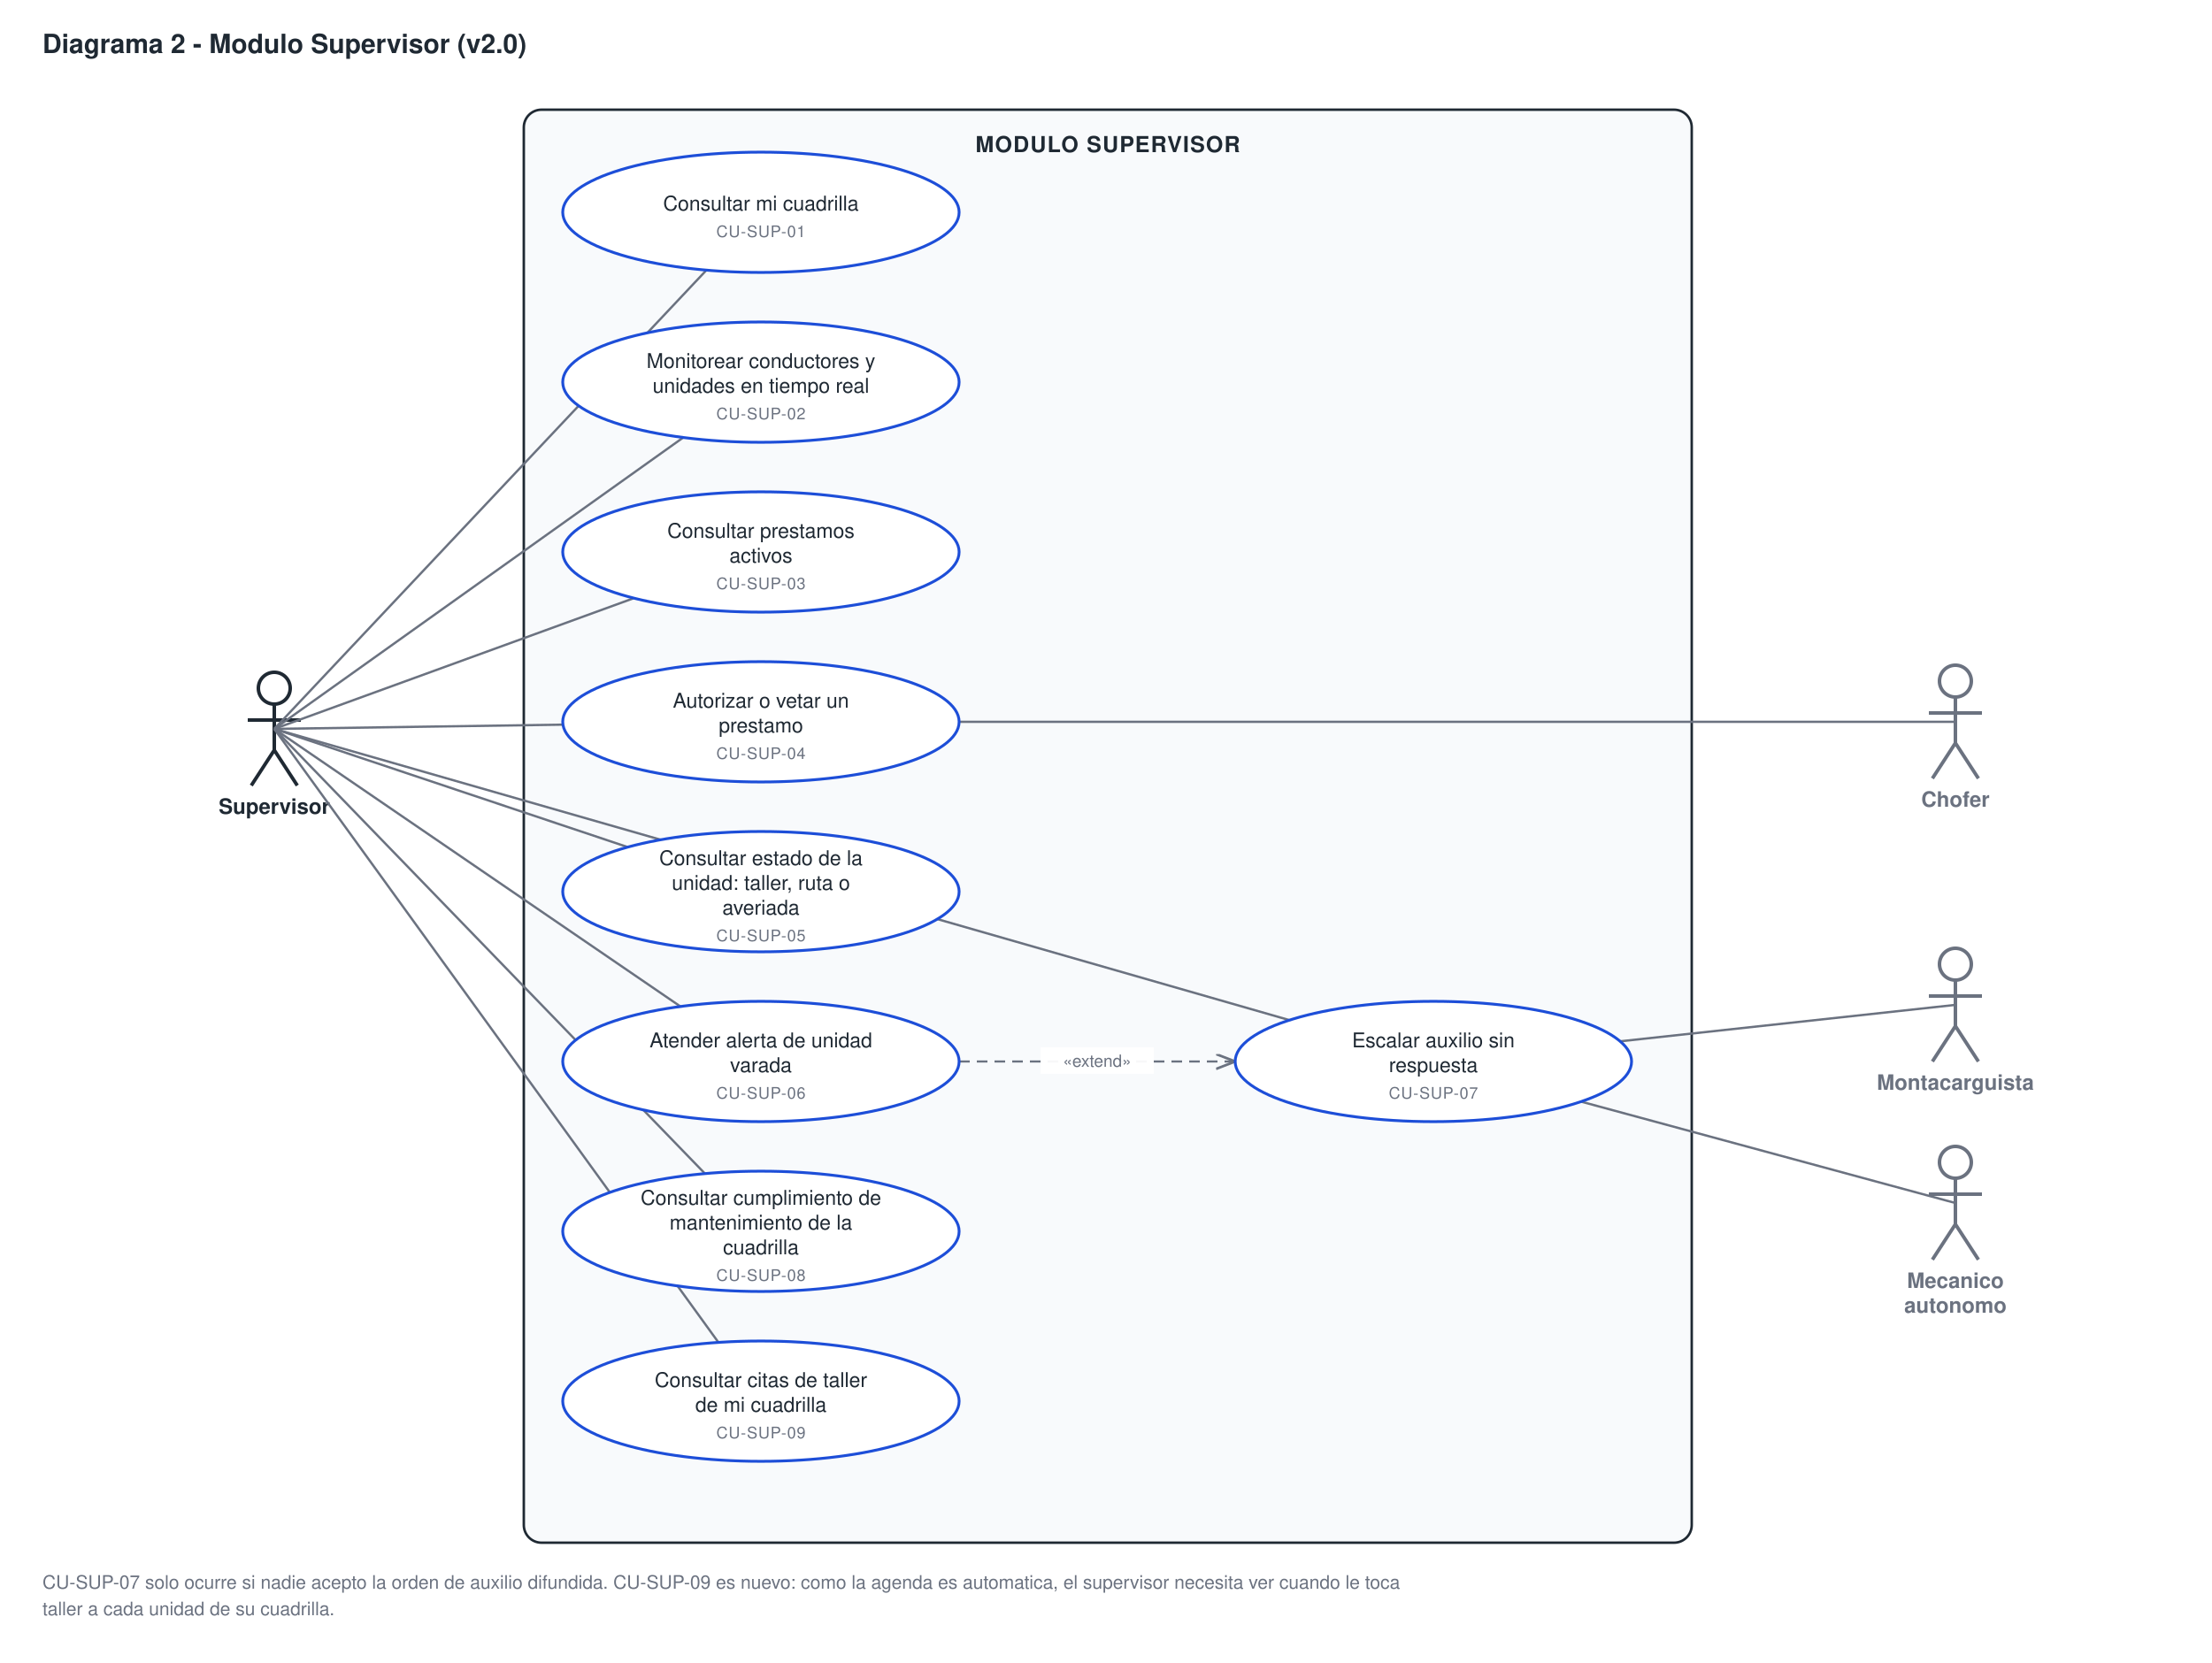
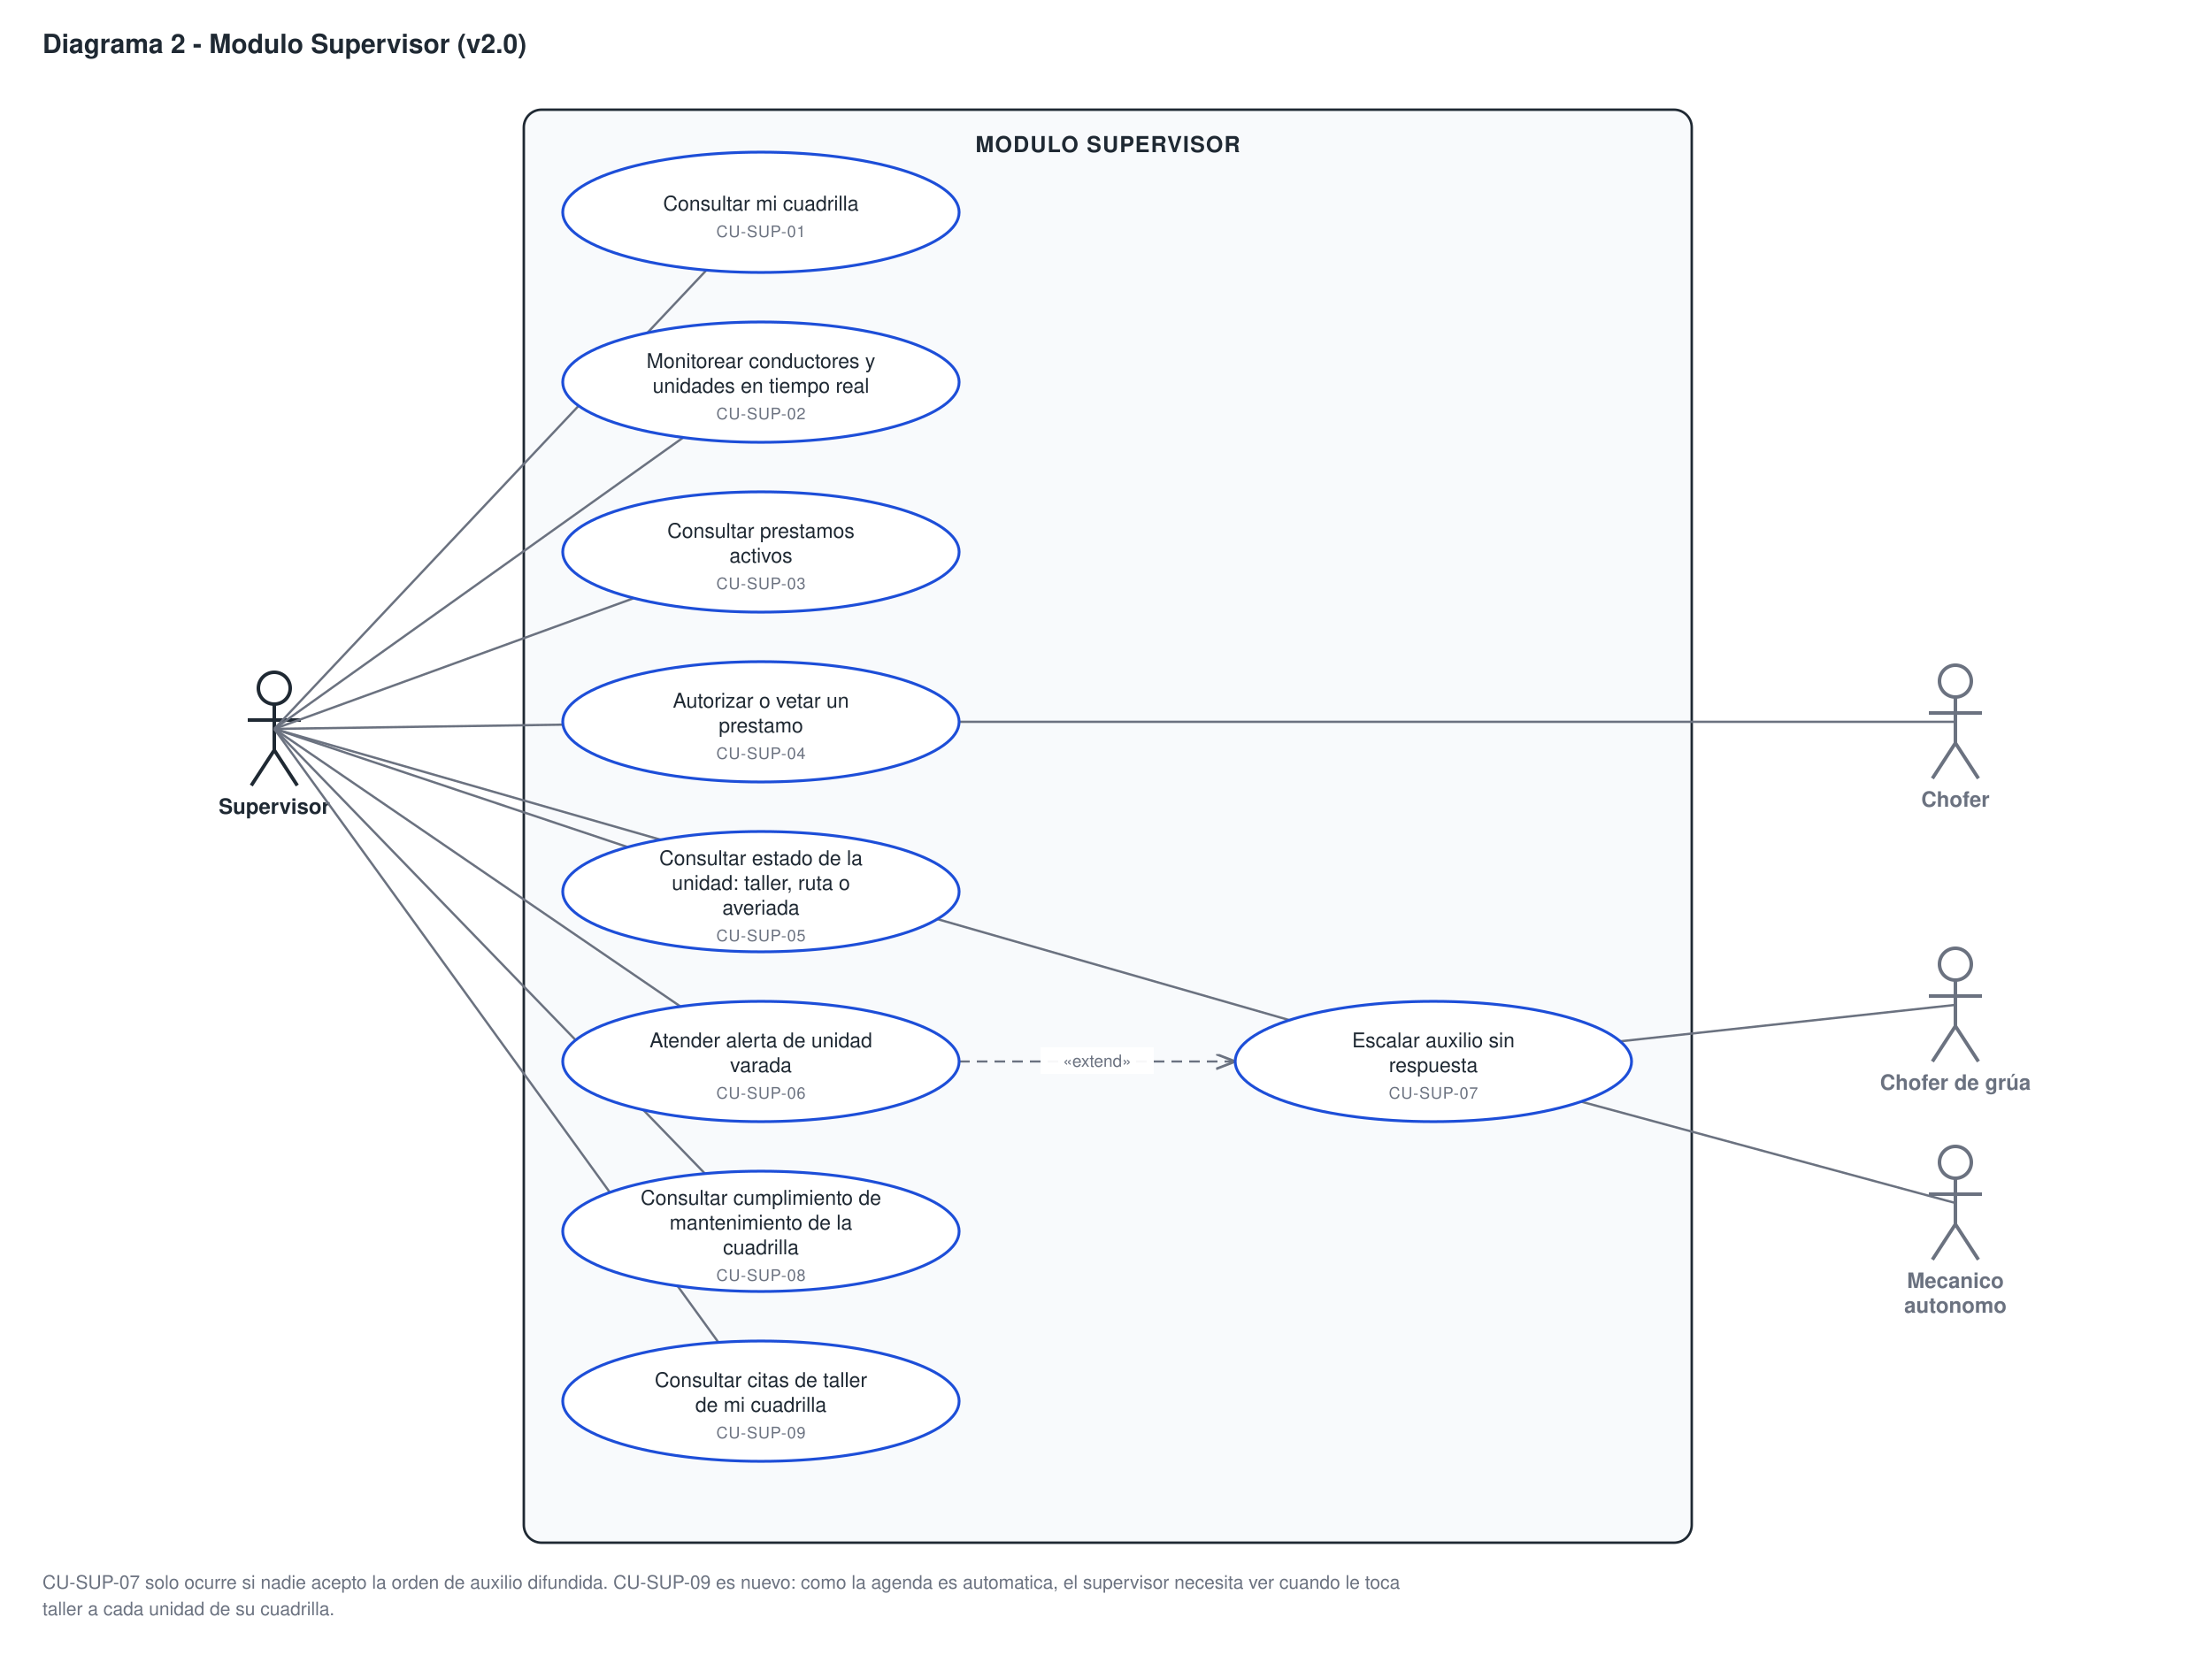
<svg xmlns="http://www.w3.org/2000/svg" width="1250" height="940" viewBox="0 0 1250 940">
  <defs>
    <marker id="oarrow" markerWidth="10" markerHeight="10" refX="9" refY="3.5" orient="auto">
      <path d="M0,0 L9,3.5 L0,7" fill="none" stroke="#6b7280" stroke-width="1.2" />
    </marker>
    <marker id="tri" markerWidth="12" markerHeight="12" refX="11" refY="5" orient="auto">
      <path d="M0,0 L11,5 L0,10 Z" fill="#ffffff" stroke="#6b7280" stroke-width="1.2" />
    </marker>
  </defs>
  <rect width="1250" height="940" fill="#ffffff" />
  <text x="24" y="30" font-family="Segoe UI, Helvetica, Arial, sans-serif" font-size="15" font-weight="700" fill="#1f2933">Diagrama 2 - Modulo Supervisor (v2.0)</text>
  <rect x="296" y="62" width="660" height="810" rx="10" fill="#f8fafc" stroke="#1f2933" stroke-width="1.4" />
  <text x="626.0" y="86" font-family="Segoe UI, Helvetica, Arial, sans-serif" font-size="12.5" font-weight="700" fill="#1f2933" text-anchor="middle" letter-spacing="0.6">MODULO SUPERVISOR</text>
  <circle cx="155" cy="389" r="9" fill="none" stroke="#1f2933" stroke-width="2" />
  <line x1="155" y1="398" x2="155" y2="424" stroke="#1f2933" stroke-width="2" />
  <line x1="140" y1="407" x2="170" y2="407" stroke="#1f2933" stroke-width="2" />
  <line x1="155" y1="424" x2="142" y2="444" stroke="#1f2933" stroke-width="2" />
  <line x1="155" y1="424" x2="168" y2="444" stroke="#1f2933" stroke-width="2" />
  <text x="155" y="460" font-family="Segoe UI, Helvetica, Arial, sans-serif" font-size="12" font-weight="600" fill="#1f2933" text-anchor="middle">Supervisor</text>
  <circle cx="1105" cy="385" r="9" fill="none" stroke="#6b7280" stroke-width="2" />
  <line x1="1105" y1="394" x2="1105" y2="420" stroke="#6b7280" stroke-width="2" />
  <line x1="1090" y1="403" x2="1120" y2="403" stroke="#6b7280" stroke-width="2" />
  <line x1="1105" y1="420" x2="1092" y2="440" stroke="#6b7280" stroke-width="2" />
  <line x1="1105" y1="420" x2="1118" y2="440" stroke="#6b7280" stroke-width="2" />
  <text x="1105" y="456" font-family="Segoe UI, Helvetica, Arial, sans-serif" font-size="12" font-weight="600" fill="#6b7280" text-anchor="middle">Chofer</text>
  <circle cx="1105" cy="545" r="9" fill="none" stroke="#6b7280" stroke-width="2" />
  <line x1="1105" y1="554" x2="1105" y2="580" stroke="#6b7280" stroke-width="2" />
  <line x1="1090" y1="563" x2="1120" y2="563" stroke="#6b7280" stroke-width="2" />
  <line x1="1105" y1="580" x2="1092" y2="600" stroke="#6b7280" stroke-width="2" />
  <line x1="1105" y1="580" x2="1118" y2="600" stroke="#6b7280" stroke-width="2" />
-   <text x="1105" y="616" font-family="Segoe UI, Helvetica, Arial, sans-serif" font-size="12" font-weight="600" fill="#6b7280" text-anchor="middle">Montacarguista</text>
+   <text x="1105" y="616" font-family="Segoe UI, Helvetica, Arial, sans-serif" font-size="12" font-weight="600" fill="#6b7280" text-anchor="middle">Chofer de grúa</text>
  <circle cx="1105" cy="657" r="9" fill="none" stroke="#6b7280" stroke-width="2" />
  <line x1="1105" y1="666" x2="1105" y2="692" stroke="#6b7280" stroke-width="2" />
  <line x1="1090" y1="675" x2="1120" y2="675" stroke="#6b7280" stroke-width="2" />
  <line x1="1105" y1="692" x2="1092" y2="712" stroke="#6b7280" stroke-width="2" />
  <line x1="1105" y1="692" x2="1118" y2="712" stroke="#6b7280" stroke-width="2" />
  <text x="1105" y="728" font-family="Segoe UI, Helvetica, Arial, sans-serif" font-size="12" font-weight="600" fill="#6b7280" text-anchor="middle">Mecanico</text>
  <text x="1105" y="742" font-family="Segoe UI, Helvetica, Arial, sans-serif" font-size="12" font-weight="600" fill="#6b7280" text-anchor="middle">autonomo</text>
  <line x1="155.0" y1="412.0" x2="399.2" y2="152.7" stroke="#6b7280" stroke-width="1.3" />
  <line x1="155.0" y1="412.0" x2="386.1" y2="247.3" stroke="#6b7280" stroke-width="1.3" />
  <line x1="155.0" y1="412.0" x2="358.2" y2="338.1" stroke="#6b7280" stroke-width="1.3" />
  <line x1="155.0" y1="412.0" x2="318.1" y2="409.6" stroke="#6b7280" stroke-width="1.3" />
  <line x1="155.0" y1="412.0" x2="354.7" y2="478.8" stroke="#6b7280" stroke-width="1.3" />
  <line x1="155.0" y1="412.0" x2="384.5" y2="568.9" stroke="#6b7280" stroke-width="1.3" />
  <line x1="155.0" y1="412.0" x2="398.4" y2="663.4" stroke="#6b7280" stroke-width="1.3" />
  <line x1="155.0" y1="412.0" x2="406.0" y2="758.8" stroke="#6b7280" stroke-width="1.3" />
  <line x1="155.0" y1="412.0" x2="728.6" y2="576.6" stroke="#6b7280" stroke-width="1.3" />
  <line x1="1105.0" y1="408.0" x2="542.0" y2="408.0" stroke="#6b7280" stroke-width="1.3" />
  <line x1="1105.0" y1="568.0" x2="915.5" y2="588.6" stroke="#6b7280" stroke-width="1.3" />
  <line x1="1105.0" y1="680.0" x2="893.5" y2="622.7" stroke="#6b7280" stroke-width="1.3" />
  <line x1="542.0" y1="600.0" x2="698.0" y2="600.0" stroke="#6b7280" stroke-width="1.2" stroke-dasharray="6 4" marker-end="url(#oarrow)" />
  <rect x="588.0" y="592.0" width="64" height="15" fill="#ffffff" opacity="0.95" />
  <text x="620.0" y="603.0" font-family="Segoe UI, Helvetica, Arial, sans-serif" font-size="9.5" fill="#6b7280" text-anchor="middle">«extend»</text>
  <ellipse cx="430" cy="120" rx="112" ry="34" fill="#ffffff" stroke="#1d4ed8" stroke-width="1.6" />
  <text x="430" y="119" font-family="Segoe UI, Helvetica, Arial, sans-serif" font-size="11.5" fill="#1f2933" text-anchor="middle">Consultar mi cuadrilla</text>
  <text x="430" y="134" font-family="Segoe UI, Helvetica, Arial, sans-serif" font-size="9" fill="#6b7280" text-anchor="middle" letter-spacing="0.4">CU-SUP-01</text>
  <ellipse cx="430" cy="216" rx="112" ry="34" fill="#ffffff" stroke="#1d4ed8" stroke-width="1.6" />
  <text x="430" y="208" font-family="Segoe UI, Helvetica, Arial, sans-serif" font-size="11.5" fill="#1f2933" text-anchor="middle">Monitorear conductores y</text>
  <text x="430" y="222" font-family="Segoe UI, Helvetica, Arial, sans-serif" font-size="11.5" fill="#1f2933" text-anchor="middle">unidades en tiempo real</text>
  <text x="430" y="237" font-family="Segoe UI, Helvetica, Arial, sans-serif" font-size="9" fill="#6b7280" text-anchor="middle" letter-spacing="0.4">CU-SUP-02</text>
  <ellipse cx="430" cy="312" rx="112" ry="34" fill="#ffffff" stroke="#1d4ed8" stroke-width="1.6" />
  <text x="430" y="304" font-family="Segoe UI, Helvetica, Arial, sans-serif" font-size="11.5" fill="#1f2933" text-anchor="middle">Consultar prestamos</text>
  <text x="430" y="318" font-family="Segoe UI, Helvetica, Arial, sans-serif" font-size="11.5" fill="#1f2933" text-anchor="middle">activos</text>
  <text x="430" y="333" font-family="Segoe UI, Helvetica, Arial, sans-serif" font-size="9" fill="#6b7280" text-anchor="middle" letter-spacing="0.4">CU-SUP-03</text>
  <ellipse cx="430" cy="408" rx="112" ry="34" fill="#ffffff" stroke="#1d4ed8" stroke-width="1.6" />
  <text x="430" y="400" font-family="Segoe UI, Helvetica, Arial, sans-serif" font-size="11.5" fill="#1f2933" text-anchor="middle">Autorizar o vetar un</text>
  <text x="430" y="414" font-family="Segoe UI, Helvetica, Arial, sans-serif" font-size="11.5" fill="#1f2933" text-anchor="middle">prestamo</text>
  <text x="430" y="429" font-family="Segoe UI, Helvetica, Arial, sans-serif" font-size="9" fill="#6b7280" text-anchor="middle" letter-spacing="0.4">CU-SUP-04</text>
  <ellipse cx="430" cy="504" rx="112" ry="34" fill="#ffffff" stroke="#1d4ed8" stroke-width="1.6" />
  <text x="430" y="489" font-family="Segoe UI, Helvetica, Arial, sans-serif" font-size="11.5" fill="#1f2933" text-anchor="middle">Consultar estado de la</text>
  <text x="430" y="503" font-family="Segoe UI, Helvetica, Arial, sans-serif" font-size="11.5" fill="#1f2933" text-anchor="middle">unidad: taller, ruta o</text>
  <text x="430" y="517" font-family="Segoe UI, Helvetica, Arial, sans-serif" font-size="11.5" fill="#1f2933" text-anchor="middle">averiada</text>
  <text x="430" y="532" font-family="Segoe UI, Helvetica, Arial, sans-serif" font-size="9" fill="#6b7280" text-anchor="middle" letter-spacing="0.4">CU-SUP-05</text>
  <ellipse cx="430" cy="600" rx="112" ry="34" fill="#ffffff" stroke="#1d4ed8" stroke-width="1.6" />
  <text x="430" y="592" font-family="Segoe UI, Helvetica, Arial, sans-serif" font-size="11.5" fill="#1f2933" text-anchor="middle">Atender alerta de unidad</text>
  <text x="430" y="606" font-family="Segoe UI, Helvetica, Arial, sans-serif" font-size="11.5" fill="#1f2933" text-anchor="middle">varada</text>
  <text x="430" y="621" font-family="Segoe UI, Helvetica, Arial, sans-serif" font-size="9" fill="#6b7280" text-anchor="middle" letter-spacing="0.4">CU-SUP-06</text>
  <ellipse cx="430" cy="696" rx="112" ry="34" fill="#ffffff" stroke="#1d4ed8" stroke-width="1.6" />
  <text x="430" y="681" font-family="Segoe UI, Helvetica, Arial, sans-serif" font-size="11.5" fill="#1f2933" text-anchor="middle">Consultar cumplimiento de</text>
  <text x="430" y="695" font-family="Segoe UI, Helvetica, Arial, sans-serif" font-size="11.5" fill="#1f2933" text-anchor="middle">mantenimiento de la</text>
  <text x="430" y="709" font-family="Segoe UI, Helvetica, Arial, sans-serif" font-size="11.5" fill="#1f2933" text-anchor="middle">cuadrilla</text>
  <text x="430" y="724" font-family="Segoe UI, Helvetica, Arial, sans-serif" font-size="9" fill="#6b7280" text-anchor="middle" letter-spacing="0.4">CU-SUP-08</text>
  <ellipse cx="430" cy="792" rx="112" ry="34" fill="#ffffff" stroke="#1d4ed8" stroke-width="1.6" />
  <text x="430" y="784" font-family="Segoe UI, Helvetica, Arial, sans-serif" font-size="11.5" fill="#1f2933" text-anchor="middle">Consultar citas de taller</text>
  <text x="430" y="798" font-family="Segoe UI, Helvetica, Arial, sans-serif" font-size="11.5" fill="#1f2933" text-anchor="middle">de mi cuadrilla</text>
  <text x="430" y="813" font-family="Segoe UI, Helvetica, Arial, sans-serif" font-size="9" fill="#6b7280" text-anchor="middle" letter-spacing="0.4">CU-SUP-09</text>
  <ellipse cx="810" cy="600" rx="112" ry="34" fill="#ffffff" stroke="#1d4ed8" stroke-width="1.6" />
  <text x="810" y="592" font-family="Segoe UI, Helvetica, Arial, sans-serif" font-size="11.5" fill="#1f2933" text-anchor="middle">Escalar auxilio sin</text>
  <text x="810" y="606" font-family="Segoe UI, Helvetica, Arial, sans-serif" font-size="11.5" fill="#1f2933" text-anchor="middle">respuesta</text>
  <text x="810" y="621" font-family="Segoe UI, Helvetica, Arial, sans-serif" font-size="9" fill="#6b7280" text-anchor="middle" letter-spacing="0.4">CU-SUP-07</text>
  <text x="24" y="898" font-family="Segoe UI, Helvetica, Arial, sans-serif" font-size="10.5" fill="#6b7280">CU-SUP-07 solo ocurre si nadie acepto la orden de auxilio difundida. CU-SUP-09 es nuevo: como la agenda es automatica, el supervisor necesita ver cuando le toca</text>
  <text x="24" y="913" font-family="Segoe UI, Helvetica, Arial, sans-serif" font-size="10.5" fill="#6b7280">taller a cada unidad de su cuadrilla.</text>
</svg>
